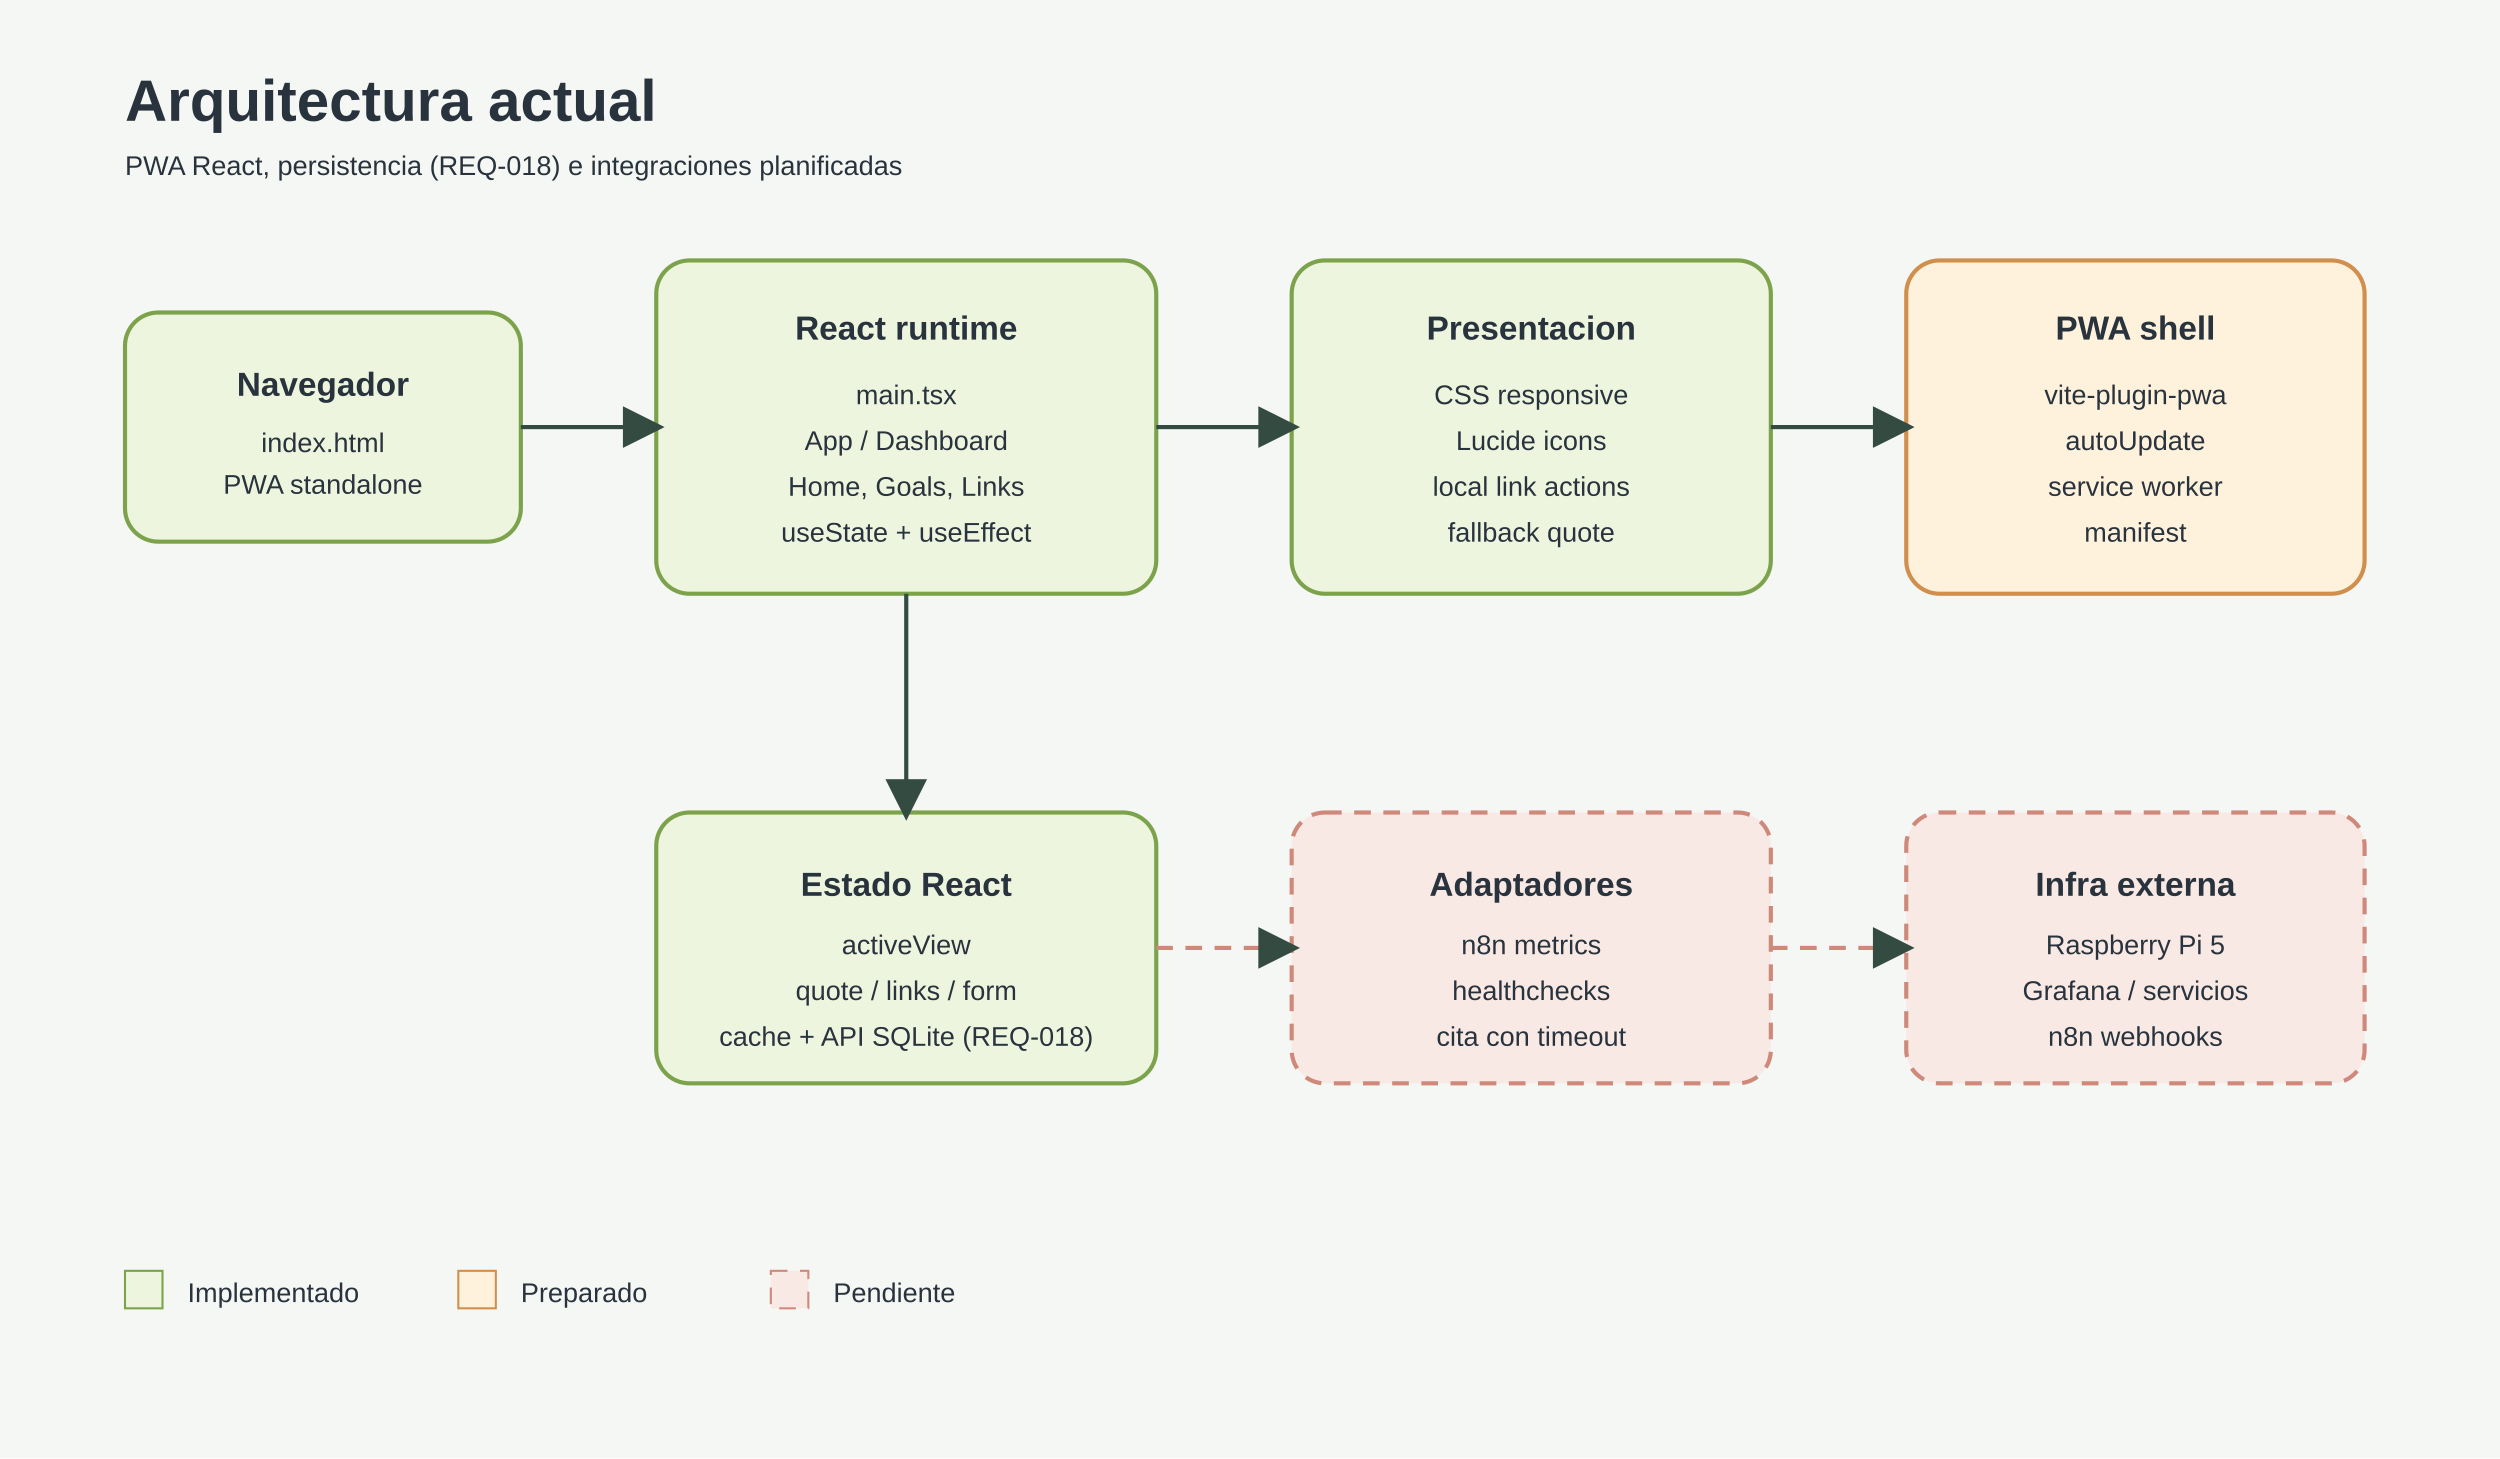
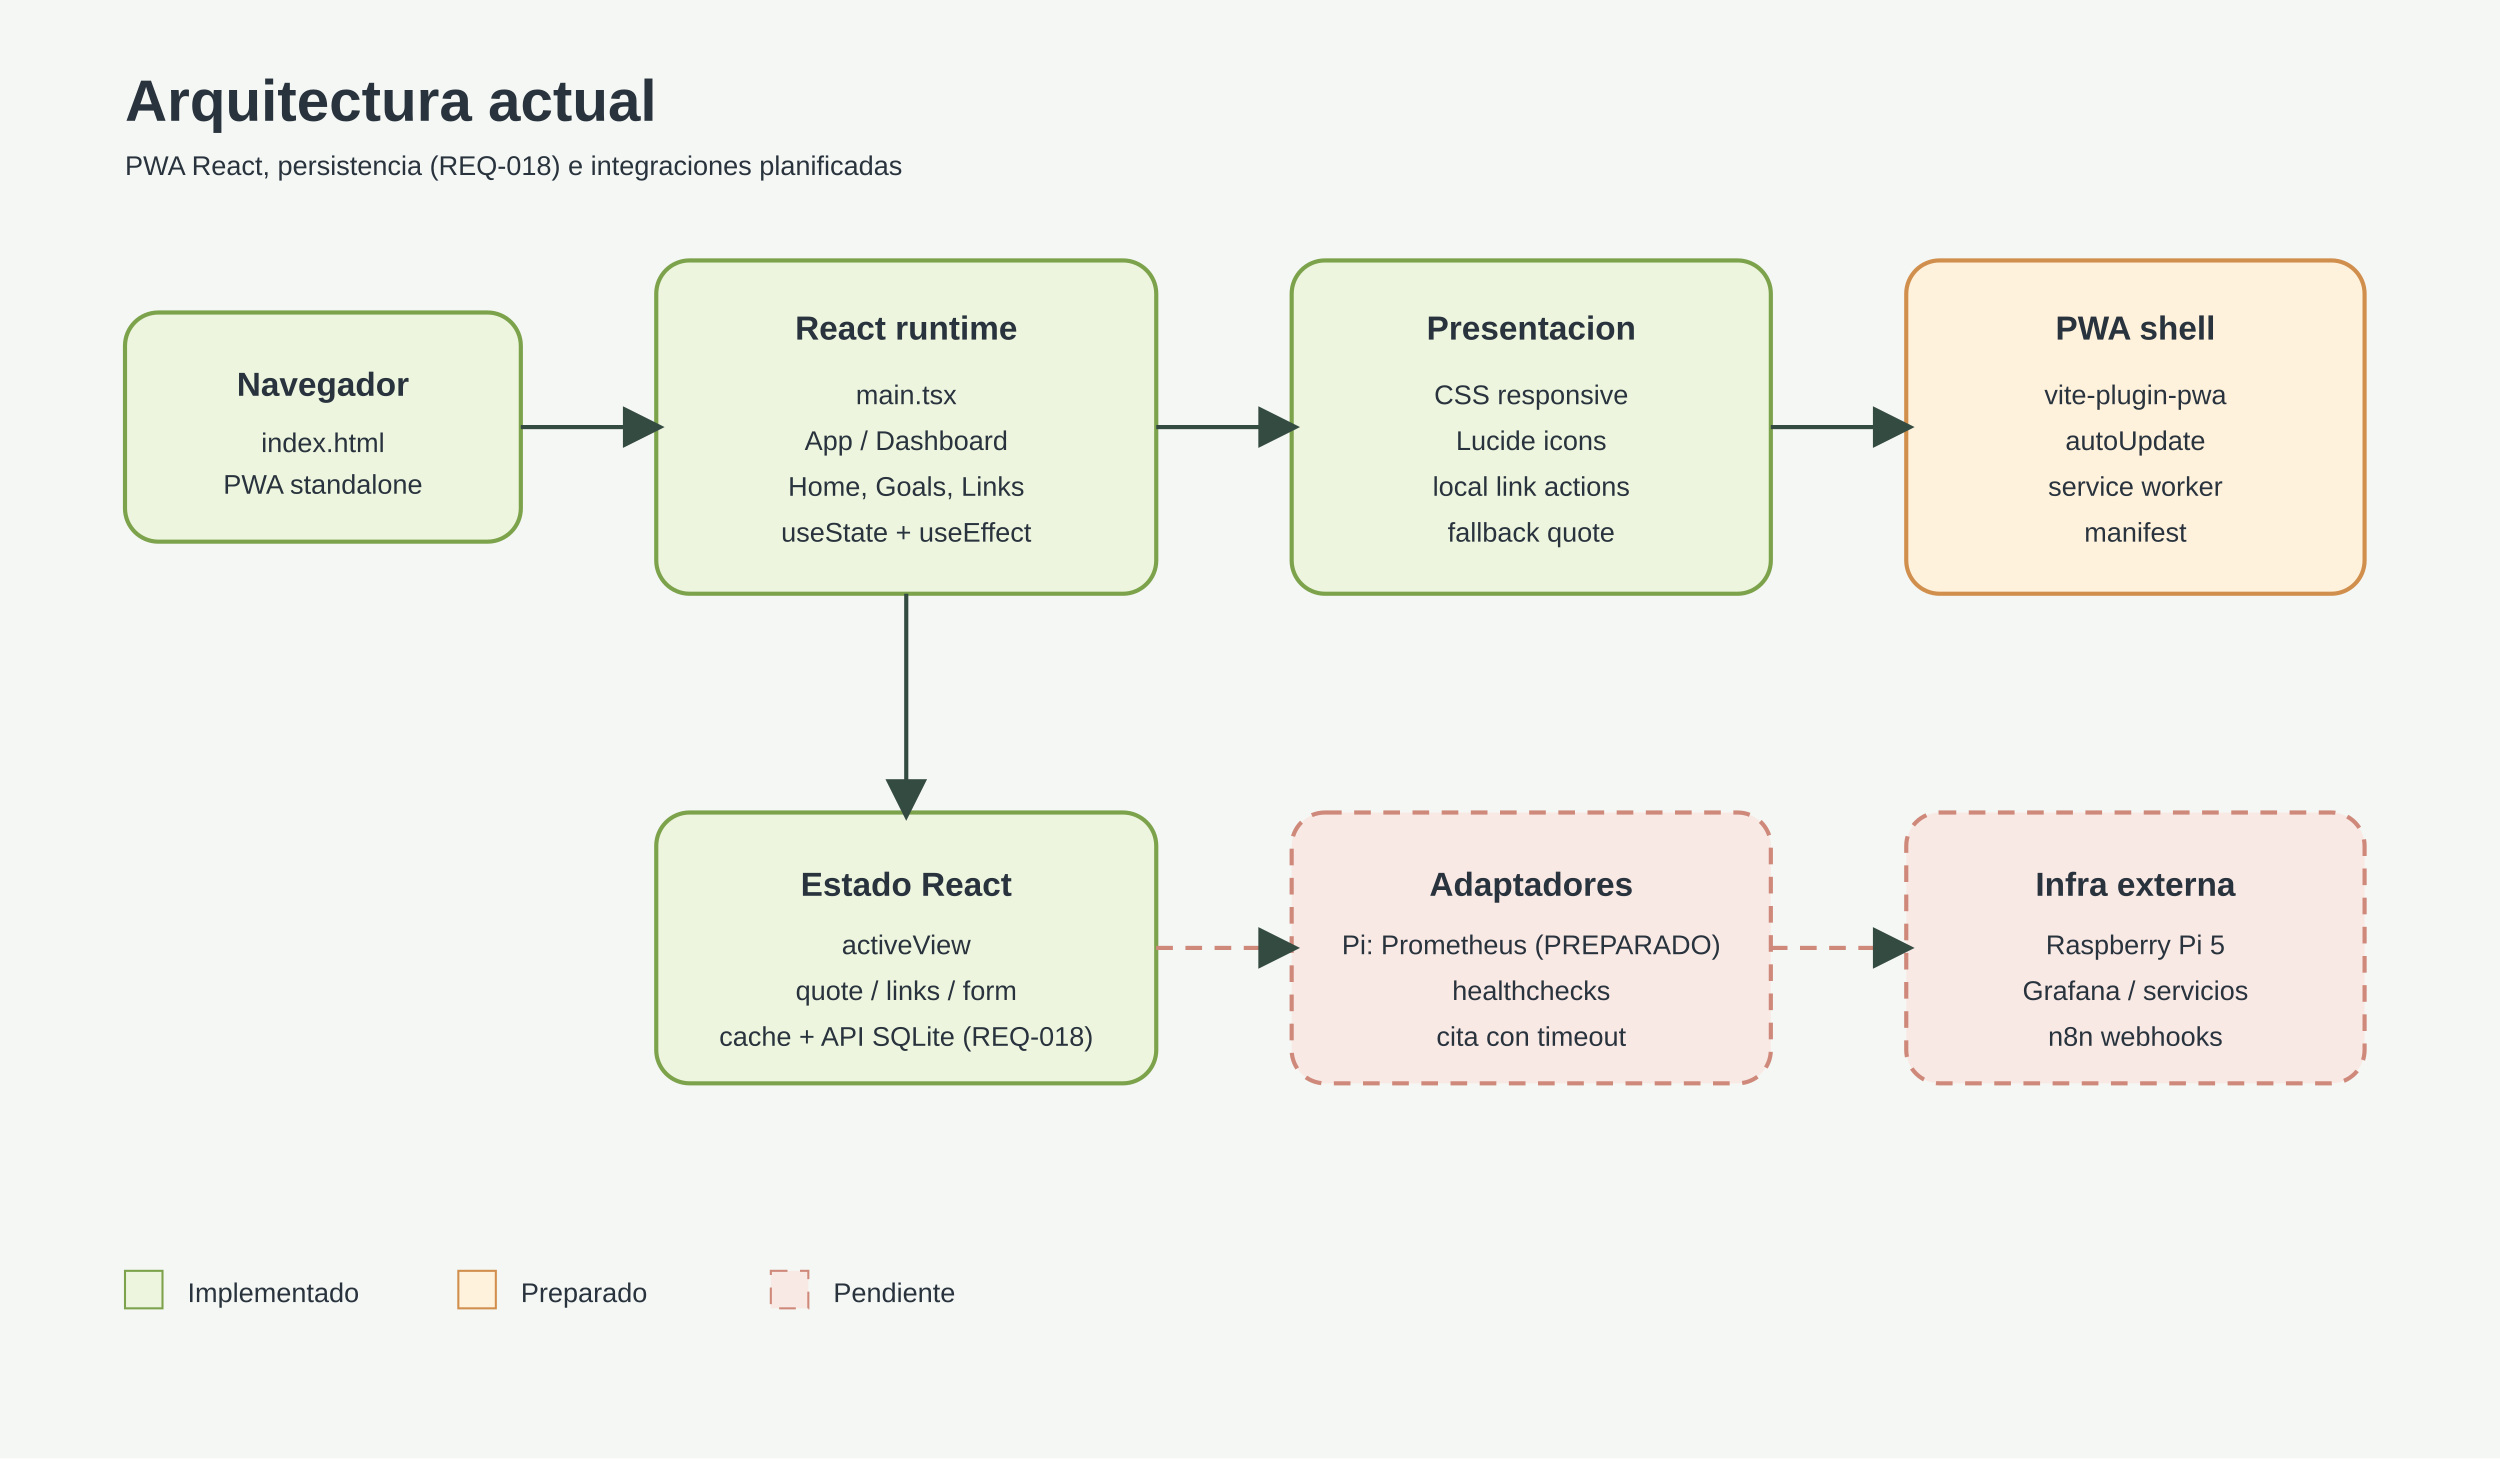
<svg xmlns="http://www.w3.org/2000/svg" viewBox="0 0 1200 700" role="img" aria-labelledby="title desc">
  <defs>
    <marker id="arrow" markerWidth="10" markerHeight="10" refX="8" refY="5" orient="auto">
      <path d="M0 0L10 5L0 10Z" fill="#344b42" />
    </marker>
    <style>text{font-family:Arial,sans-serif;fill:#29333d}.title{font-size:28px;font-weight:700}.label{font-size:16px;font-weight:700}.note{font-size:13px}.box{stroke-width:2}.live{fill:#eef5df;stroke:#7ca34b}.ready{fill:#fff2dd;stroke:#d18f4d}.planned{fill:#f8e9e5;stroke:#cf897a;stroke-dasharray:8 6}.line{stroke:#344b42;stroke-width:2;fill:none;marker-end:url(#arrow)}.future{stroke:#cf897a;stroke-dasharray:8 6}</style>
  </defs>
  <rect width="1200" height="700" fill="#f5f7f4" />
  <text x="60" y="58" class="title">Arquitectura actual</text>
  <text x="60" y="84" class="note">PWA React, persistencia (REQ-018) e integraciones planificadas</text>
  <rect x="60" y="150" width="190" height="110" rx="16" class="box live" />
  <text x="155" y="190" text-anchor="middle" class="label">Navegador</text>
  <text x="155" y="217" text-anchor="middle" class="note">index.html</text>
  <text x="155" y="237" text-anchor="middle" class="note">PWA standalone</text>
  <rect x="315" y="125" width="240" height="160" rx="16" class="box live" />
  <text x="435" y="163" text-anchor="middle" class="label">React runtime</text>
  <text x="435" y="194" text-anchor="middle" class="note">main.tsx</text>
  <text x="435" y="216" text-anchor="middle" class="note">App / Dashboard</text>
  <text x="435" y="238" text-anchor="middle" class="note">Home, Goals, Links</text>
  <text x="435" y="260" text-anchor="middle" class="note">useState + useEffect</text>
  <rect x="620" y="125" width="230" height="160" rx="16" class="box live" />
  <text x="735" y="163" text-anchor="middle" class="label">Presentacion</text>
  <text x="735" y="194" text-anchor="middle" class="note">CSS responsive</text>
  <text x="735" y="216" text-anchor="middle" class="note">Lucide icons</text>
  <text x="735" y="238" text-anchor="middle" class="note">local link actions</text>
  <text x="735" y="260" text-anchor="middle" class="note">fallback quote</text>
  <rect x="915" y="125" width="220" height="160" rx="16" class="box ready" />
  <text x="1025" y="163" text-anchor="middle" class="label">PWA shell</text>
  <text x="1025" y="194" text-anchor="middle" class="note">vite-plugin-pwa</text>
  <text x="1025" y="216" text-anchor="middle" class="note">autoUpdate</text>
  <text x="1025" y="238" text-anchor="middle" class="note">service worker</text>
  <text x="1025" y="260" text-anchor="middle" class="note">manifest</text>
  <path d="M250 205H315" class="line" />
  <path d="M555 205H620" class="line" />
  <path d="M850 205H915" class="line" />
  <rect x="315" y="390" width="240" height="130" rx="16" class="box live" />
  <text x="435" y="430" text-anchor="middle" class="label">Estado React</text>
  <text x="435" y="458" text-anchor="middle" class="note">activeView</text>
  <text x="435" y="480" text-anchor="middle" class="note">quote / links / form</text>
  <text x="435" y="502" text-anchor="middle" class="note">cache + API SQLite (REQ-018)</text>
  <rect x="620" y="390" width="230" height="130" rx="16" class="box planned" />
  <text x="735" y="430" text-anchor="middle" class="label">Adaptadores</text>
-   <text x="735" y="458" text-anchor="middle" class="note">n8n metrics</text>
+   <text x="735" y="458" text-anchor="middle" class="note">Pi: Prometheus (PREPARADO)</text>
  <text x="735" y="480" text-anchor="middle" class="note">healthchecks</text>
  <text x="735" y="502" text-anchor="middle" class="note">cita con timeout</text>
  <rect x="915" y="390" width="220" height="130" rx="16" class="box planned" />
  <text x="1025" y="430" text-anchor="middle" class="label">Infra externa</text>
  <text x="1025" y="458" text-anchor="middle" class="note">Raspberry Pi 5</text>
  <text x="1025" y="480" text-anchor="middle" class="note">Grafana / servicios</text>
  <text x="1025" y="502" text-anchor="middle" class="note">n8n webhooks</text>
  <path d="M435 285V390" class="line" />
  <path d="M555 455H620" class="line future" />
  <path d="M850 455H915" class="line future" />
  <rect x="60" y="610" width="18" height="18" class="live" />
  <text x="90" y="625" class="note">Implementado</text>
  <rect x="220" y="610" width="18" height="18" class="ready" />
  <text x="250" y="625" class="note">Preparado</text>
  <rect x="370" y="610" width="18" height="18" class="planned" />
  <text x="400" y="625" class="note">Pendiente</text>
</svg>
